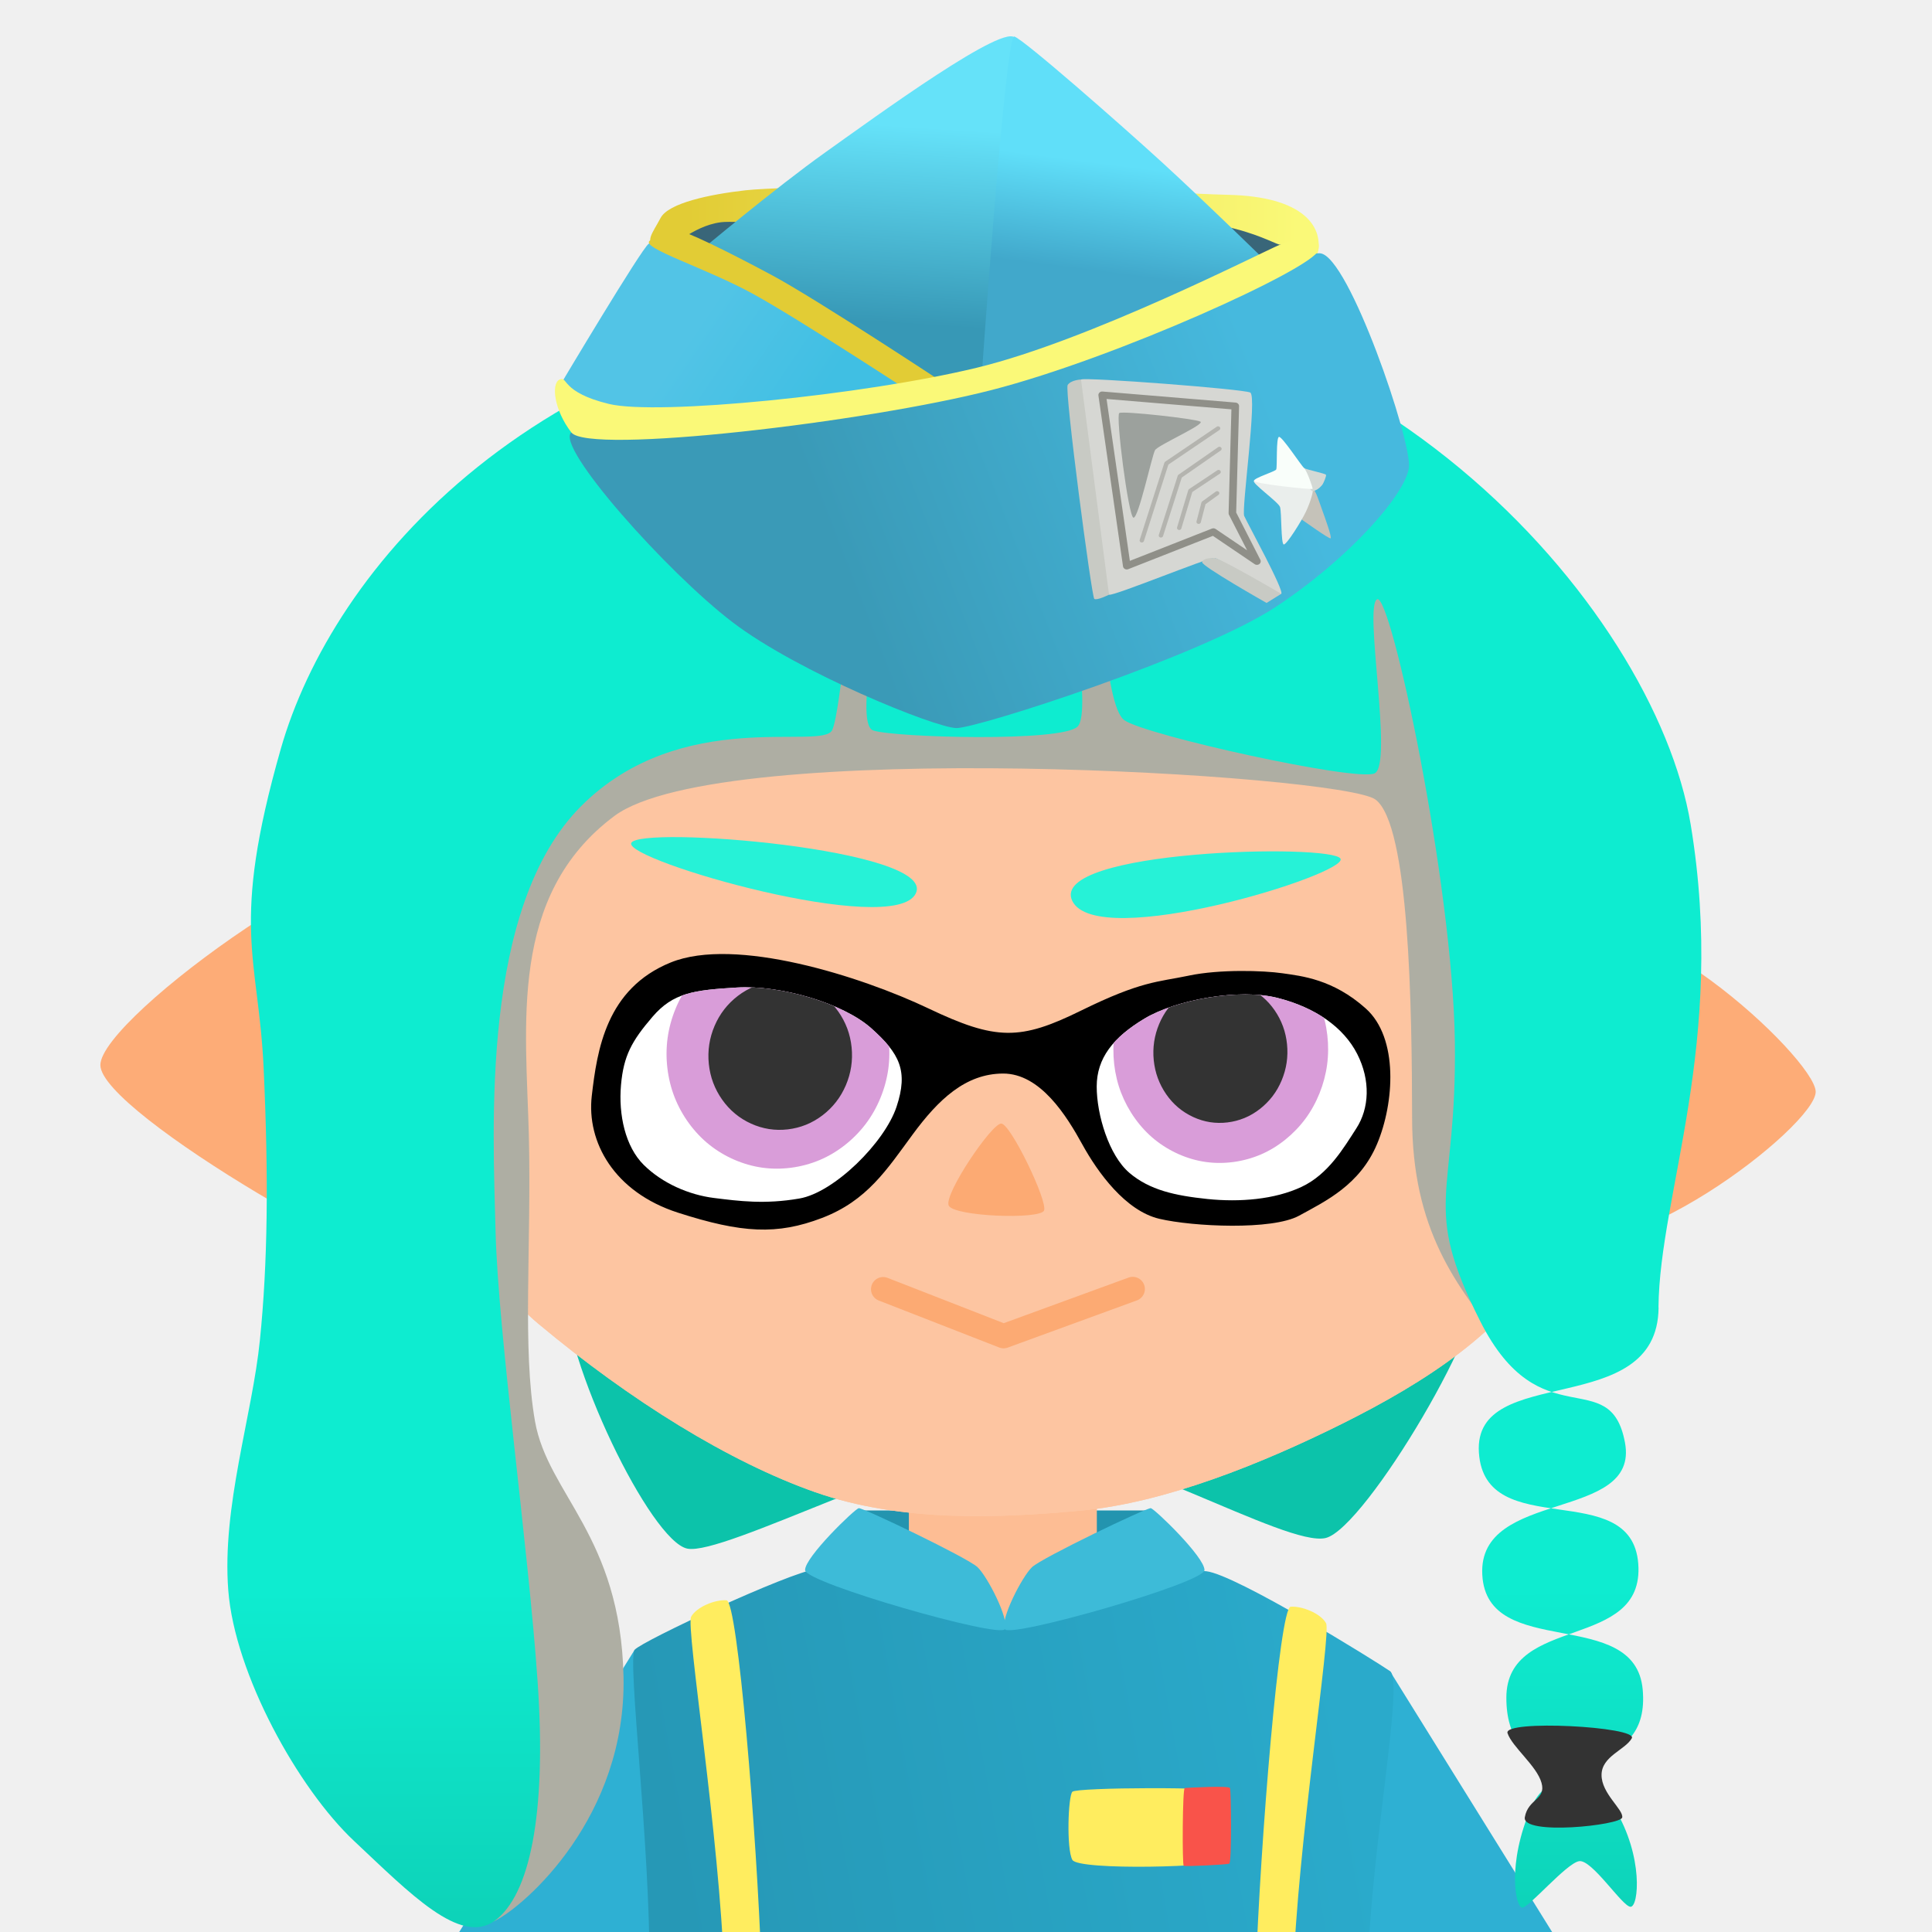
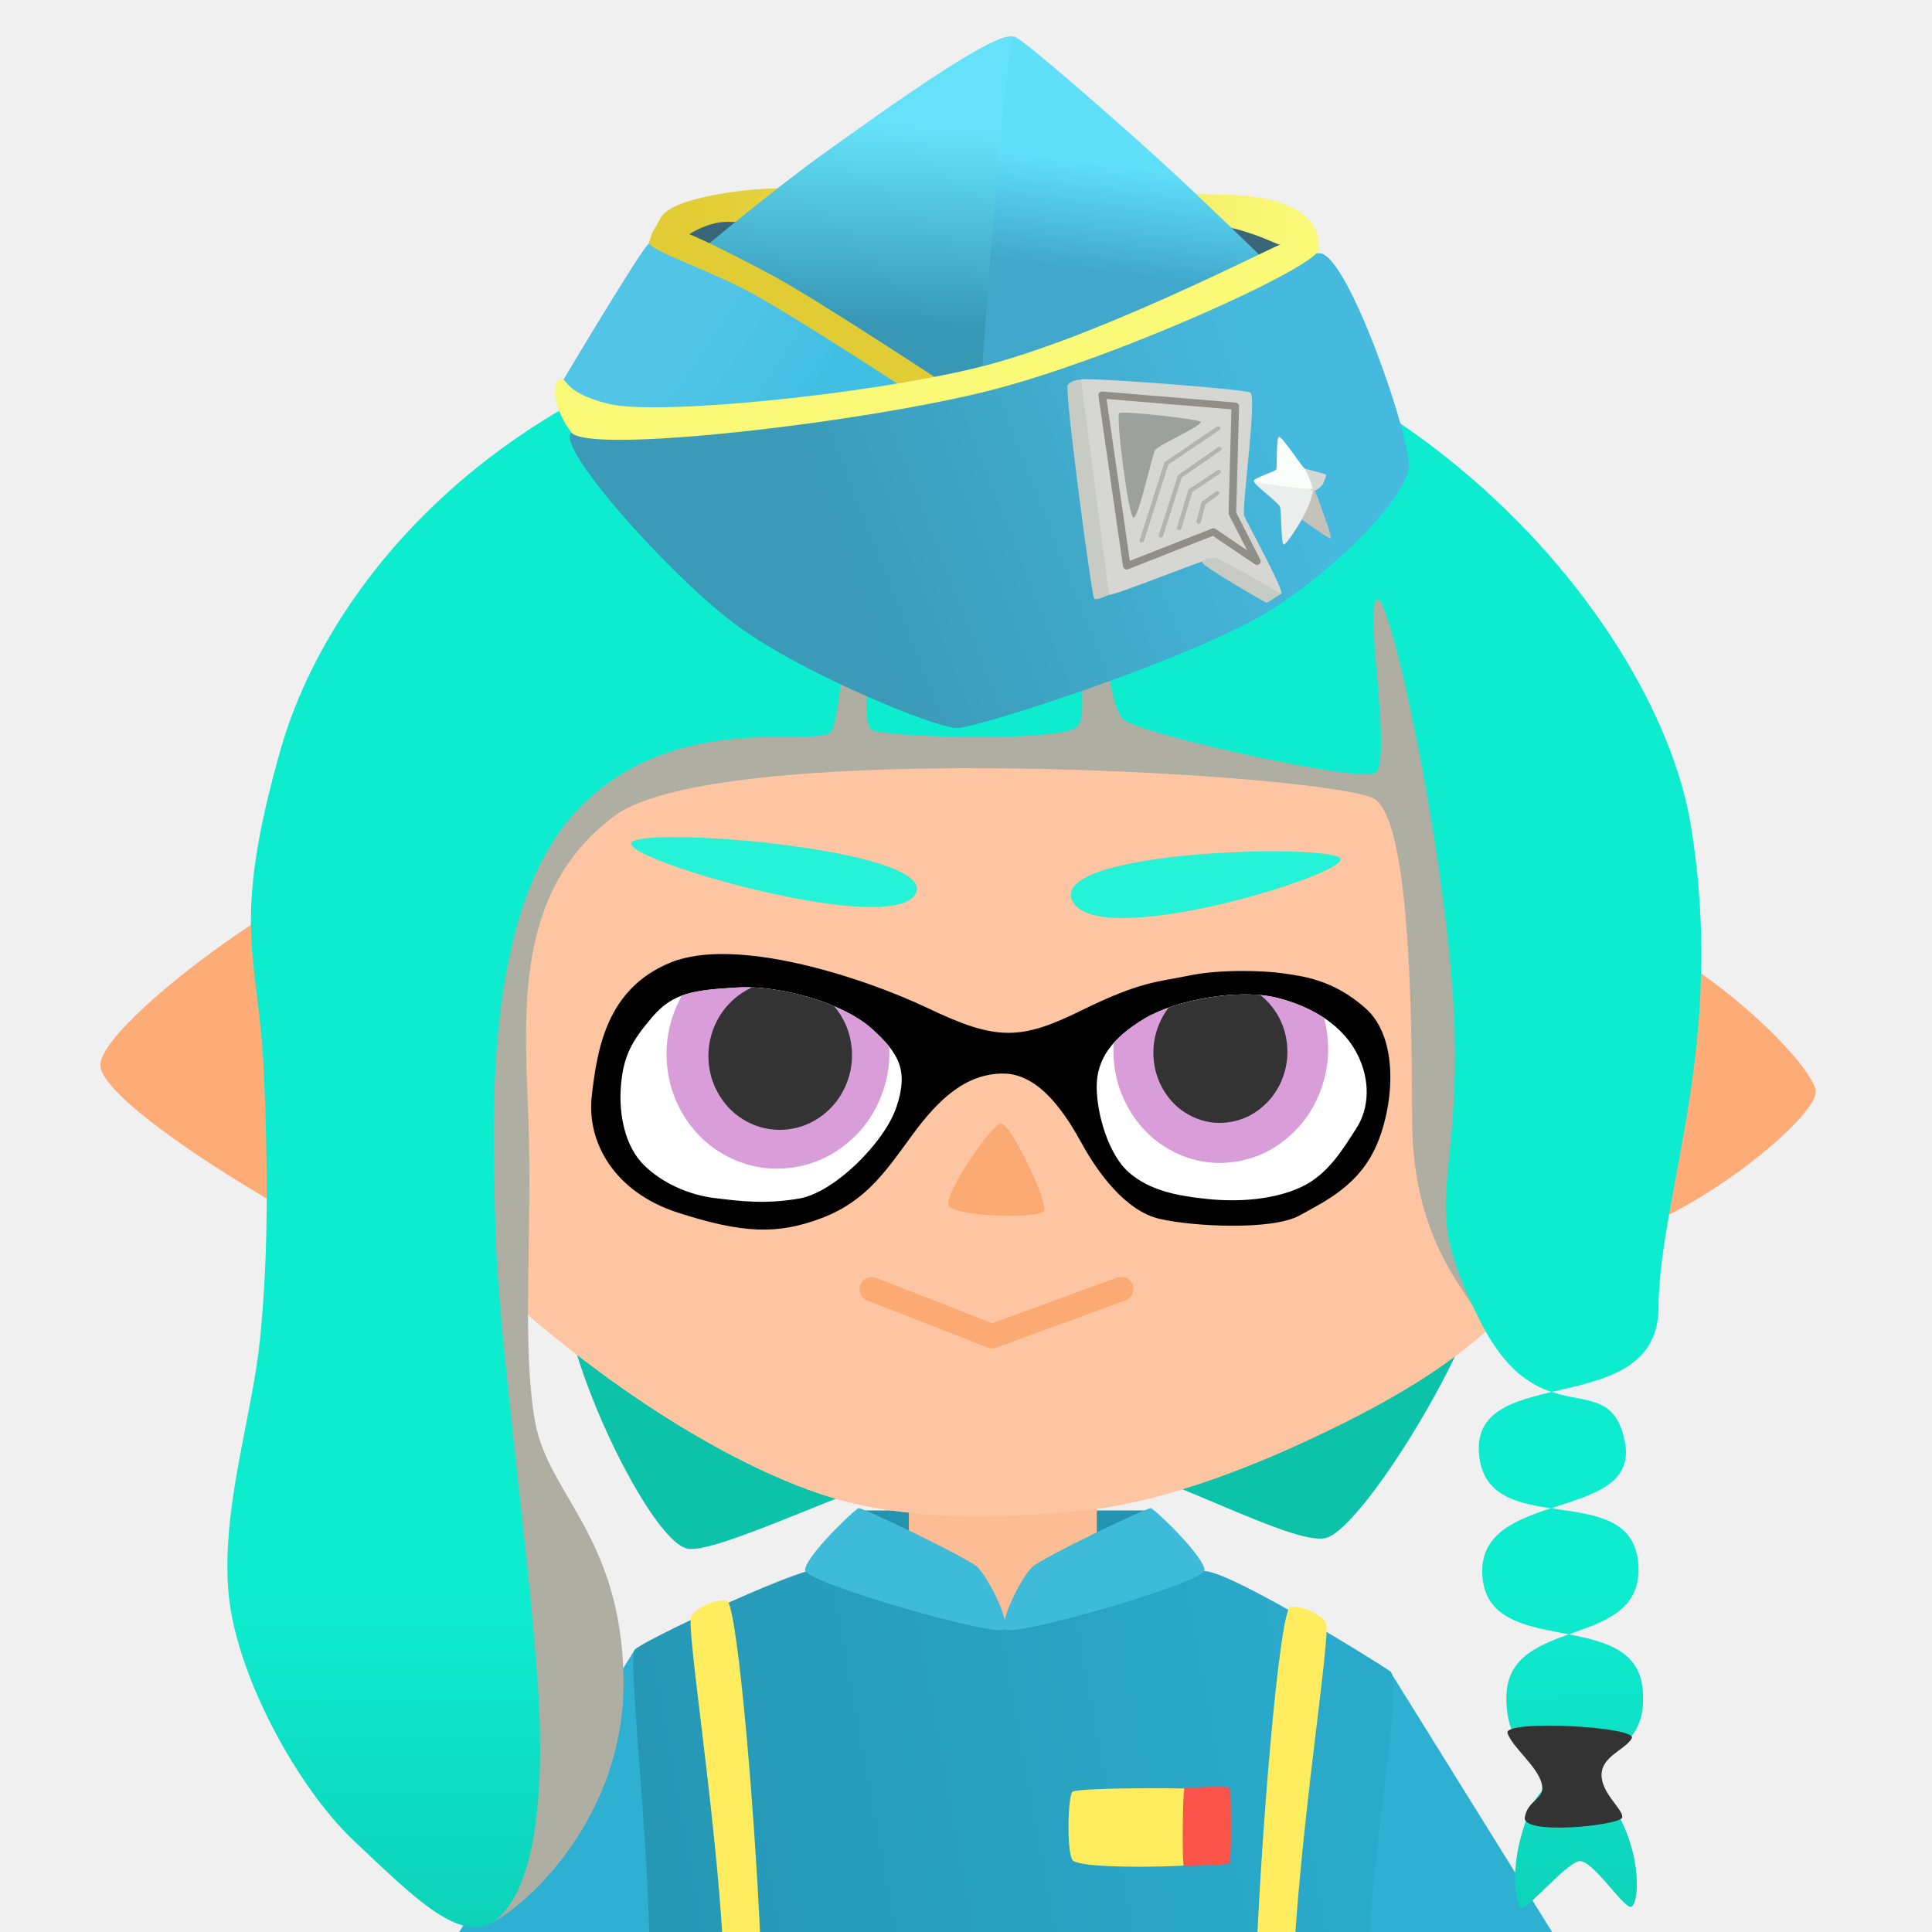
<svg xmlns="http://www.w3.org/2000/svg" xmlns:xlink="http://www.w3.org/1999/xlink" width="256" height="256" viewBox="0 0 67.733 67.733" version="1.1" id="svg1" xml:space="preserve">
  <defs id="defs1">
    <linearGradient id="linearGradient13">
      <stop style="stop-color:#2aaacb;stop-opacity:1;" offset="0" id="stop13" />
      <stop style="stop-color:#2698b6;stop-opacity:1;" offset="1" id="stop14" />
    </linearGradient>
    <linearGradient id="linearGradient23">
      <stop style="stop-color:#e2cc35;stop-opacity:1;" offset="0" id="stop24" />
      <stop style="stop-color:#faf978;stop-opacity:1;" offset="1" id="stop25" />
    </linearGradient>
    <linearGradient id="linearGradient16">
      <stop style="stop-color:#60dff9;stop-opacity:1;" offset="0" id="stop16" />
      <stop style="stop-color:#41a8cb;stop-opacity:1;" offset="1" id="stop17" />
    </linearGradient>
    <linearGradient id="linearGradient10">
      <stop style="stop-color:#65e2f9;stop-opacity:1;" offset="0" id="stop10" />
      <stop style="stop-color:#3798b6;stop-opacity:1;" offset="1" id="stop11" />
    </linearGradient>
    <linearGradient id="linearGradient5">
      <stop style="stop-color:#52c4e6;stop-opacity:1;" offset="0" id="stop5" />
      <stop style="stop-color:#40bfe3;stop-opacity:1;" offset="1" id="stop6" />
    </linearGradient>
    <linearGradient id="linearGradient1">
      <stop style="stop-color:#46b9de;stop-opacity:1;" offset="0" id="stop1" />
      <stop style="stop-color:#3a9ab7;stop-opacity:1;" offset="1" id="stop2" />
    </linearGradient>
    <linearGradient id="linearGradient27">
      <stop style="stop-color:#ebebeb;stop-opacity:1;" offset="0" id="stop27" />
      <stop style="stop-color:#cfcfcf;stop-opacity:1;" offset="1" id="stop28" />
    </linearGradient>
    <clipPath clipPathUnits="userSpaceOnUse" id="clipPath32">
      <path id="path33" style="fill:#1b1b1b;fill-opacity:1;stroke-width:0.459;stroke-linecap:round;stroke-linejoin:round" d="m 36.255,49.895 c 0.194,-0.407 0.832,-0.768 1.618,-0.756 0.786,0.012 1.146,0.248 1.547,0.66 0.401,0.411 1.695,2.068 1.702,2.533 0.007,0.465 -0.233,1.981 -0.772,2.387 -0.539,0.406 -1.654,0.586 -2.241,0.47 -0.587,-0.116 0.249,-2.049 0.228,-2.613 -0.021,-0.564 0.02,-0.854 -0.142,-1.231 -0.161,-0.377 -0.343,-0.371 -0.704,-0.517 -0.36,-0.146 -1.447,0.296 -1.519,0.221 -0.072,-0.075 0.089,-0.746 0.283,-1.153 z" />
    </clipPath>
    <clipPath clipPathUnits="userSpaceOnUse" id="clipPath7">
      <path id="path9" style="fill:url(#linearGradient9);stroke-width:0.794;stroke-linecap:round;stroke-linejoin:round" d="m 42.175,29.426 c 1.133,0.327 3.575,1.927 3.779,2.163 0.205,0.236 1.714,3.62 1.785,4.158 0.071,0.537 -2.772,-0.821 -2.684,0.594 0.088,1.415 0.369,11.534 0.2,12.056 -0.169,0.522 -0.12,0.88 -0.965,0.936 -0.844,0.056 -10.952,-0.179 -11.051,-0.991 -0.099,-0.811 0.404,-11.625 0.296,-11.779 -0.108,-0.155 -2.471,-0.407 -2.674,-0.762 -0.203,-0.355 2.491,-4.467 2.868,-4.83 0.377,-0.363 2.257,-1.25 3.316,-1.418 1.059,-0.168 1.238,0.389 2.152,0.31 0.914,-0.079 1.846,-0.764 2.979,-0.437 z" />
    </clipPath>
    <linearGradient xlink:href="#linearGradient27" id="linearGradient9" gradientUnits="userSpaceOnUse" x1="33.179" y1="39.344" x2="46.193" y2="42.906" />
    <linearGradient xlink:href="#linearGradient7" id="linearGradient8" x1="39.472" y1="39.675" x2="39.546" y2="44.719" gradientUnits="userSpaceOnUse" />
    <linearGradient id="linearGradient7">
      <stop style="stop-color:#0eecd0;stop-opacity:1;" offset="0" id="stop7" />
      <stop style="stop-color:#0dc5ac;stop-opacity:1;" offset="1" id="stop8" />
    </linearGradient>
    <linearGradient xlink:href="#linearGradient1" id="linearGradient2" x1="52.062" y1="10.749" x2="36.533" y2="17.584" gradientUnits="userSpaceOnUse" />
    <linearGradient xlink:href="#linearGradient5" id="linearGradient6" x1="30.635" y1="8.96" x2="35.261" y2="11.492" gradientUnits="userSpaceOnUse" />
    <linearGradient xlink:href="#linearGradient10" id="linearGradient12" x1="38.929" y1="0.463" x2="38.903" y2="8.208" gradientUnits="userSpaceOnUse" />
    <linearGradient xlink:href="#linearGradient16" id="linearGradient17" x1="44.887" y1="1.419" x2="44.582" y2="5.647" gradientUnits="userSpaceOnUse" />
    <linearGradient xlink:href="#linearGradient23" id="linearGradient25" x1="30.082" y1="4.798" x2="52.493" y2="3.629" gradientUnits="userSpaceOnUse" />
    <linearGradient xlink:href="#linearGradient13" id="linearGradient14" x1="53.275" y1="54.614" x2="32.528" y2="58.383" gradientUnits="userSpaceOnUse" />
    <clipPath clipPathUnits="userSpaceOnUse" id="clipPath13">
      <path id="path14" style="display:inline;fill:#ffffff;stroke-width:6.811;stroke-linecap:square;stroke-miterlimit:1.5;paint-order:fill markers stroke" d="m 39.592,41.117 c 0.717,0.608 1.602,0.799 2.737,0.918 1.135,0.118 2.358,0.017 3.297,-0.423 0.939,-0.439 1.473,-1.354 1.926,-2.055 0.453,-0.701 0.503,-1.678 0.029,-2.608 -0.475,-0.93 -1.457,-1.624 -2.79,-1.963 -1.333,-0.339 -3.551,0.058 -4.662,0.722 -1.111,0.664 -1.678,1.395 -1.68,2.382 -0.002,0.987 0.428,2.419 1.145,3.027 z" />
    </clipPath>
    <clipPath clipPathUnits="userSpaceOnUse" id="clipPath15">
      <path id="path15" style="display:inline;fill:#ffffff;stroke-width:6.696;stroke-linecap:square;stroke-miterlimit:1.5;paint-order:fill markers stroke" d="m 22.875,35.648 c -0.726,0.847 -1.014,1.363 -1.104,2.396 -0.09,1.032 0.147,2.154 0.802,2.799 0.655,0.646 1.589,1.048 2.459,1.156 0.87,0.108 1.776,0.23 2.995,0.019 1.219,-0.21 2.988,-1.959 3.406,-3.218 0.418,-1.259 0.107,-1.863 -0.887,-2.75 -0.995,-0.887 -3.2,-1.519 -4.709,-1.429 -1.51,0.091 -2.236,0.18 -2.961,1.027 z" />
    </clipPath>
  </defs>
  <g id="layer1">
    <g id="g6">
      <g id="g9" transform="matrix(2.114942,0,0,2.114942,-48.30962,-7.68085)">
        <path id="rect19720-1" style="display:inline;fill:#0cc3aa;fill-opacity:1;stroke-width:0.157;stroke-linecap:round;stroke-linejoin:round;stroke-miterlimit:1.5;paint-order:fill markers stroke" d="m 33.313,36.636 c -0.025,-0.761 8.93,-0.886 9.07,-0.462 0.14,0.424 -1.049,2.592 -1.437,2.701 -0.388,0.109 -2.17,-0.892 -3.069,-0.828 -0.9,0.065 -2.882,1.217 -3.246,1.159 -0.363,-0.057 -1.294,-1.809 -1.318,-2.571 z" transform="matrix(1.67233,0.05971937,-0.05971937,1.67233,-21.33605,-38.33063)" />
        <rect style="fill:#2394af;fill-opacity:1;stroke-width:0.088;stroke-linecap:round;stroke-linejoin:round;paint-order:fill markers stroke" id="rect39" width="4.828" height="1.331" x="37.089" y="28.67" />
        <rect style="fill:#fdbd94;fill-opacity:1;stroke-width:0.794;stroke-linecap:round;stroke-linejoin:round" id="rect11" width="3.116" height="2.56" x="37.908" y="28.124" />
        <g id="g5">
          <path id="path17" style="display:inline;fill:#2eb0d3;stroke-width:0.088;stroke-linecap:round;stroke-linejoin:round;paint-order:fill markers stroke" d="m 45.883,31.334 -1.551,2.464 0.668,4.968 4.407,-1.763 z" />
          <path id="rect17" style="display:inline;fill:#2eb0d3;stroke-width:0.088;stroke-linecap:round;stroke-linejoin:round;paint-order:fill markers stroke" d="m 33.364,30.977 1.551,2.464 -0.668,4.968 -4.407,-1.763 z" />
          <path id="rect2" style="display:inline;fill:url(#linearGradient14);stroke-width:0.161;stroke-linecap:round;stroke-linejoin:round;paint-order:fill markers stroke" d="m 30.841,48.646 c 0.238,-0.27 4.702,-2.356 5.547,-2.465 0.844,-0.109 3.705,1.555 5.768,1.57 2.064,0.015 5.235,-1.604 6.149,-1.502 0.914,0.102 5.187,2.754 5.616,3.053 0.429,0.299 -0.546,5.208 -0.671,8.872 -0.125,3.664 0.095,13.101 0.095,13.101 L 30.489,70.971 c 0,0 0.767,-8.846 0.8,-12.573 0.033,-3.727 -0.686,-9.483 -0.448,-9.753 z" transform="matrix(0.5424404,0,0,0.5424404,16.63486,4.589939)" />
          <path id="rect3" style="display:inline;fill:#3dbbd8;stroke-width:0.161;stroke-linecap:round;stroke-linejoin:round;paint-order:fill markers stroke" d="m 37.686,44.322 c 0.119,-0.021 3.324,1.514 3.629,1.802 0.305,0.287 0.983,1.609 0.834,1.895 -0.15,0.287 -6.088,-1.411 -6.103,-1.802 -0.015,-0.391 1.521,-1.875 1.641,-1.895 z" transform="matrix(0.5424404,0,0,0.5424404,16.63486,4.589939)" />
          <path id="path4" style="display:inline;fill:#3dbbd8;stroke-width:0.161;stroke-linecap:round;stroke-linejoin:round;paint-order:fill markers stroke" d="m 46.611,44.322 c -0.119,-0.021 -3.324,1.514 -3.629,1.802 -0.305,0.287 -0.983,1.609 -0.834,1.895 0.15,0.287 6.088,-1.411 6.103,-1.802 0.015,-0.391 -1.521,-1.875 -1.641,-1.895 z" transform="matrix(0.5424404,0,0,0.5424404,16.63486,4.589939)" />
          <path id="rect18" style="fill:#ffed5f;stroke-width:0.088;stroke-linecap:round;stroke-linejoin:round;paint-order:fill markers stroke" d="m 34.299,30.431 c 0.092,-0.165 0.404,-0.287 0.587,-0.272 0.183,0.016 0.502,3.861 0.579,6.099 0.077,2.238 -0.188,7.306 -0.188,7.306 h -0.658 c 0,0 0.293,-5.066 0.225,-7.259 -0.067,-2.193 -0.637,-5.709 -0.545,-5.874 z" />
          <path id="path27" style="fill:#ffed5f;stroke-width:0.088;stroke-linecap:round;stroke-linejoin:round;paint-order:fill markers stroke" d="m 44.823,30.538 c -0.092,-0.165 -0.404,-0.287 -0.587,-0.272 -0.183,0.016 -0.502,3.861 -0.579,6.099 -0.077,2.238 0.188,7.306 0.188,7.306 h 0.658 c 0,0 -0.293,-5.066 -0.225,-7.259 0.067,-2.193 0.637,-5.709 0.545,-5.874 z" />
        </g>
        <path id="rect37" style="fill:#ffed5f;stroke-width:0.088;stroke-linecap:round;stroke-linejoin:round;paint-order:fill markers stroke" d="m 40.618,33.333 c 0.07,-0.074 2.489,-0.084 2.549,0 0.06,0.084 0.09,1.009 0,1.129 -0.09,0.12 -2.449,0.181 -2.549,0 -0.1,-0.181 -0.07,-1.055 0,-1.129 z" />
        <path id="rect38" style="fill:#f9534a;stroke-width:0.088;stroke-linecap:round;stroke-linejoin:round;paint-order:fill markers stroke" d="m 42.481,33.271 c 0.038,-0.004 0.731,-0.043 0.75,0 0.019,0.043 0.031,1.238 -0.012,1.254 -0.043,0.016 -0.729,0.051 -0.755,0.035 -0.026,-0.016 -0.021,-1.285 0.017,-1.289 z" />
      </g>
      <g id="g7">
        <path id="path12" style="display:inline;fill:#fdc8a5;fill-opacity:1;stroke-width:3.712;stroke-linecap:square;stroke-linejoin:round;stroke-miterlimit:1.5;paint-order:stroke fill markers" d="m 53.004,20.436 c 1.297,1.175 2.746,6.064 2.616,9.318 -0.13,3.254 1.449,7.116 1.127,9.619 -0.322,2.502 -1.344,2.332 -2.648,4.803 -1.304,2.471 -4.17,4.303 -7.008,5.719 -2.838,1.417 -6.248,2.788 -9.181,3.063 -2.933,0.275 -6.326,0.409 -9.328,-0.644 -3.001,-1.054 -6.471,-3.198 -9.717,-5.913 -3.246,-2.715 -4.921,-8.975 -3.918,-13.203 1.003,-4.227 2.413,-6.859 2.218,-10.116 -0.195,-3.257 1.264,-5.286 5.381,-5.653 4.117,-0.367 11.196,0.93 16.022,0.731 4.826,-0.199 10.553,0.126 12.855,1.172 2.302,1.045 1.119,0.654 1.582,1.105 0,0 -1.297,-1.175 -1e-6,7e-6 z" />
        <path id="path12850-2-2" style="fill:#fdc5a1;fill-opacity:1;stroke-width:3.712;stroke-linecap:square;stroke-linejoin:round;stroke-miterlimit:1.5;paint-order:stroke fill markers" d="m 53.004,20.436 c 1.297,1.175 2.746,6.064 2.616,9.318 -0.13,3.254 1.449,7.116 1.127,9.619 -0.322,2.502 -1.344,2.332 -2.648,4.803 -1.304,2.471 -4.17,4.303 -7.008,5.719 -2.838,1.417 -6.248,2.788 -9.181,3.063 -2.933,0.275 -6.326,0.409 -9.328,-0.644 -3.001,-1.054 -6.471,-3.198 -9.717,-5.913 -3.246,-2.715 -4.921,-8.975 -3.918,-13.203 1.003,-4.227 2.413,-6.859 2.218,-10.116 -0.195,-3.257 1.264,-5.286 5.381,-5.653 4.117,-0.367 11.196,0.93 16.022,0.731 4.826,-0.199 10.553,0.126 12.855,1.172 2.302,1.045 1.119,0.654 1.582,1.105 0,0 -1.297,-1.175 -1e-6,7e-6 z" />
        <path id="path12852-8-7" style="display:inline;fill:#fdac77;fill-opacity:1;stroke-width:4.672;stroke-linecap:square;stroke-linejoin:round;stroke-miterlimit:1.5;paint-order:stroke fill markers" d="M 3.519,37.339 C 3.522,35.657 13.286,28.646 15.197,29.988 17.108,31.33 16.32,44.151 15.298,44.665 14.277,45.178 3.516,39.022 3.519,37.339 Z" />
        <path id="path12854-9-0" style="display:inline;fill:#fdac77;fill-opacity:1;stroke-width:4.672;stroke-linecap:square;stroke-linejoin:round;stroke-miterlimit:1.5;paint-order:stroke fill markers" d="m 54.333,32.709 c -2.675,1.789 -2.753,8.892 -0.213,10.54 2.54,1.648 9.579,-3.802 9.535,-4.983 -0.044,-1.181 -6.647,-7.346 -9.322,-5.557 z" />
        <g id="g8">
          <path id="path12860-1-3" style="display:inline;fill:#fcaa73;stroke-width:5.941;stroke-linecap:square;stroke-linejoin:round;stroke-miterlimit:1.5;paint-order:stroke fill markers" d="m 36.604,42.438 c -0.135,0.325 -3.165,0.213 -3.344,-0.174 -0.178,-0.387 1.514,-2.894 1.845,-2.874 0.331,0.019 1.633,2.723 1.498,3.048 z" />
          <g id="g10">
            <path id="rect29546" style="display:inline;fill:#000000;fill-opacity:1;stroke-width:8.961;stroke-linecap:square;stroke-miterlimit:1.5;paint-order:fill markers stroke" d="m 41.675,34.205 c -1.091,0.228 -1.654,0.181 -3.779,1.227 -2.125,1.046 -2.973,1.052 -5.342,-0.076 -2.369,-1.128 -6.781,-2.53 -9.04,-1.613 -2.259,0.917 -2.58,3.061 -2.767,4.676 -0.187,1.615 0.781,3.374 3.021,4.095 2.24,0.721 3.475,0.788 5.052,0.185 1.577,-0.603 2.271,-1.695 3.175,-2.924 0.904,-1.229 1.854,-2.132 3.167,-2.138 1.313,-0.006 2.237,1.493 2.781,2.482 0.544,0.989 1.518,2.332 2.701,2.61 1.183,0.278 3.957,0.406 4.898,-0.108 0.941,-0.515 2.132,-1.08 2.736,-2.515 0.605,-1.435 0.759,-3.715 -0.394,-4.748 -1.154,-1.033 -2.255,-1.14 -2.925,-1.237 -0.67,-0.096 -2.193,-0.145 -3.284,0.083 z" />
            <g id="eye-open">
              <path id="path35304" style="display:inline;fill:#ffffff;stroke-width:6.696;stroke-linecap:square;stroke-miterlimit:1.5;paint-order:fill markers stroke" d="m 22.875,35.648 c -0.726,0.847 -1.014,1.363 -1.104,2.396 -0.09,1.032 0.147,2.154 0.801,2.799 0.655,0.646 1.589,1.048 2.459,1.156 0.87,0.108 1.776,0.23 2.995,0.019 1.219,-0.21 2.988,-1.959 3.406,-3.218 0.418,-1.259 0.107,-1.863 -0.887,-2.75 -0.995,-0.887 -3.2,-1.519 -4.709,-1.429 -1.51,0.091 -2.236,0.18 -2.961,1.027 z" />
              <path id="path35306" style="display:inline;fill:#ffffff;stroke-width:6.811;stroke-linecap:square;stroke-miterlimit:1.5;paint-order:fill markers stroke" d="m 39.592,41.117 c 0.717,0.608 1.602,0.799 2.737,0.918 1.135,0.118 2.358,0.017 3.297,-0.423 0.939,-0.439 1.473,-1.354 1.926,-2.055 0.453,-0.701 0.503,-1.678 0.029,-2.608 -0.475,-0.93 -1.457,-1.624 -2.79,-1.963 -1.333,-0.339 -3.551,0.058 -4.662,0.722 -1.111,0.664 -1.678,1.395 -1.68,2.382 -0.002,0.987 0.428,2.419 1.145,3.027 z" />
              <g id="g14" clip-path="url(#clipPath15)">
                <g id="eye-right" class="eye-normal" style="display:inline">
                  <path id="path35360" style="fill:#d99dd9;fill-opacity:1;stroke-width:6.522;stroke-linecap:square;stroke-linejoin:round;stroke-miterlimit:1.5;paint-order:stroke fill markers" d="m 30.351,39.402 c -0.416,0.551 -0.99,1.004 -1.616,1.268 -0.627,0.264 -1.339,0.36 -2.008,0.267 -0.669,-0.093 -1.329,-0.381 -1.861,-0.806 -0.532,-0.425 -0.963,-1.02 -1.216,-1.664 -0.253,-0.644 -0.339,-1.385 -0.245,-2.075 0.094,-0.69 0.375,-1.38 0.792,-1.93 0.416,-0.551 0.99,-1.004 1.616,-1.268 0.627,-0.264 1.339,-0.36 2.008,-0.267 0.669,0.093 1.329,0.381 1.861,0.806 0.532,0.425 0.963,1.02 1.216,1.664 0.253,0.644 0.339,1.385 0.245,2.075 -0.094,0.69 -0.375,1.38 -0.792,1.93 z" mask="none" />
                  <path id="path35466" style="fill:#333333;fill-opacity:1;stroke-width:5.606;stroke-linecap:square;stroke-linejoin:round;stroke-miterlimit:1.5;paint-order:stroke fill markers" d="m 29.312,38.631 c -0.273,0.351 -0.647,0.637 -1.054,0.801 -0.406,0.164 -0.866,0.218 -1.296,0.151 -0.43,-0.067 -0.853,-0.259 -1.191,-0.539 -0.339,-0.28 -0.611,-0.667 -0.768,-1.085 -0.157,-0.417 -0.205,-0.896 -0.138,-1.34 0.067,-0.443 0.255,-0.885 0.529,-1.236 0.273,-0.351 0.647,-0.637 1.054,-0.801 0.406,-0.164 0.866,-0.218 1.296,-0.151 0.43,0.067 0.853,0.259 1.191,0.539 0.339,0.28 0.611,0.667 0.768,1.085 0.157,0.417 0.205,0.896 0.138,1.34 -0.067,0.443 -0.255,0.885 -0.529,1.236 z" mask="none" />
                </g>
                <circle style="display:none;fill:#ffffff;fill-opacity:1;stroke-width:0.383" id="path3" cx="28.427" cy="37.869" r="1.214" />
              </g>
              <g id="g11" clip-path="url(#clipPath13)">
                <g id="eye-left" class="eye-normal" style="display:inline">
                  <path id="path35475" style="fill:#d99dd9;fill-opacity:1;stroke-width:6.345;stroke-linecap:square;stroke-linejoin:round;stroke-miterlimit:1.5;paint-order:stroke fill markers" d="m 45.762,39.227 c -0.402,0.54 -0.953,0.988 -1.558,1.247 -0.605,0.259 -1.289,0.354 -1.935,0.263 -0.646,-0.091 -1.279,-0.374 -1.793,-0.791 -0.513,-0.417 -0.927,-1.002 -1.171,-1.633 -0.244,-0.631 -0.326,-1.361 -0.235,-2.038 0.091,-0.677 0.362,-1.356 0.764,-1.897 0.402,-0.54 0.953,-0.988 1.558,-1.247 0.605,-0.259 1.289,-0.354 1.935,-0.263 0.646,0.091 1.279,0.374 1.793,0.791 0.513,0.417 0.927,1.002 1.171,1.633 0.244,0.631 0.326,1.361 0.235,2.038 -0.091,0.677 -0.362,1.356 -0.764,1.897 z" mask="none" />
                  <path id="path35477" style="fill:#333333;fill-opacity:1;stroke-width:5.284;stroke-linecap:square;stroke-linejoin:round;stroke-miterlimit:1.5;paint-order:stroke fill markers" d="m 44.613,38.433 c -0.256,0.333 -0.604,0.607 -0.984,0.763 -0.38,0.156 -0.808,0.208 -1.21,0.145 -0.402,-0.063 -0.795,-0.247 -1.112,-0.512 -0.317,-0.266 -0.57,-0.635 -0.716,-1.032 -0.146,-0.397 -0.191,-0.853 -0.128,-1.275 0.063,-0.421 0.238,-0.843 0.494,-1.176 0.256,-0.333 0.604,-0.607 0.984,-0.763 0.38,-0.156 0.808,-0.208 1.21,-0.145 0.402,0.063 0.795,0.247 1.112,0.512 0.317,0.266 0.57,0.635 0.716,1.032 0.146,0.397 0.191,0.853 0.128,1.275 -0.063,0.421 -0.238,0.843 -0.494,1.176 z" mask="none" />
                </g>
                <circle style="display:none;fill:#ffffff;fill-opacity:1;stroke-width:0.383" id="ellipse6" cx="43.568" cy="38.026" r="1.214" />
              </g>
            </g>
            <g id="eye-close" style="display:none;stroke-width:1.04" transform="matrix(-16.17382,-1.293892,-1.170174,18.99955,648.3814,-490.9703)">
              <path id="rect7" style="display:inline;fill:none;stroke:#ffffff;stroke-width:0.057;stroke-linecap:round;stroke-linejoin:round;stroke-dasharray:none" d="m 36.516,30.312 c 0,0 -0.146,-0.054 -0.272,-0.056 -0.127,-0.002 -0.236,0.051 -0.236,0.051 0,0 0.109,-0.048 0.236,-0.051 0.128,-0.002 0.272,0.056 0.272,0.056 z" />
              <path id="path8" style="display:inline;fill:none;stroke:#ffffff;stroke-width:0.057;stroke-linecap:round;stroke-linejoin:round;stroke-dasharray:none" d="m 34.978,30.209 c 0,0 0.124,-0.047 0.284,-0.012 0.16,0.035 0.206,0.081 0.206,0.081 0,0 -0.044,-0.045 -0.206,-0.081 -0.162,-0.037 -0.284,0.012 -0.284,0.012 z" />
            </g>
          </g>
          <g id="g12886-0-0" transform="matrix(-16.20305,-1.855583,-1.858675,16.59383,676.1819,-398.3777)" style="display:inline;stroke-width:1.04">
            <path id="path12882-3-2" style="display:inline;fill:#26f2d7;fill-opacity:1;stroke-width:0.542;stroke-linecap:square;stroke-miterlimit:1.5;paint-order:fill markers stroke" d="m 35.978,29.934 c -0.065,0.101 -0.584,-0.122 -0.563,-0.152 0.021,-0.03 0.627,0.051 0.563,0.152 z" />
            <path id="path12884-6-3" style="display:inline;fill:#26f2d7;fill-opacity:1;stroke-width:0.55;stroke-linecap:square;stroke-miterlimit:1.5;paint-order:fill markers stroke" d="m 36.314,29.956 c 0.036,0.098 0.628,0.001 0.62,-0.037 -0.009,-0.039 -0.656,-0.061 -0.62,0.037 z" />
          </g>
-           <path id="mouth-close" style="display:inline;fill:#fcaa73;stroke:#fcaa73;stroke-width:0.852;stroke-linecap:round;stroke-linejoin:round;stroke-miterlimit:1.5;stroke-dasharray:none;stroke-opacity:1;paint-order:fill markers stroke" d="m 39.712,45.19 -4.528,1.654 -4.222,-1.647 4.222,1.647 z" />
+           <path id="mouth-close" style="display:inline;fill:#fcaa73;stroke:#fcaa73;stroke-width:0.852;stroke-linecap:round;stroke-linejoin:round;stroke-miterlimit:1.5;stroke-dasharray:none;stroke-opacity:1;paint-order:fill markers stroke" d="m 39.311,45.19 -4.528,1.654 -4.222,-1.647 4.222,1.647 z" />
          <ellipse style="display:none;fill:#2d1f15;fill-opacity:1;stroke-width:0.377" id="path2" cx="35.123" cy="46.139" rx="1.026" ry="1.611" />
          <g id="g40" style="display:none;stroke-width:1.04" transform="matrix(3.970106,0.3439928,-0.3487468,4.162954,-106.5782,-119.7336)">
            <path id="path40" style="display:inline;fill:none;stroke:#fcaa73;stroke-width:0.233;stroke-linecap:round;stroke-linejoin:round;stroke-miterlimit:1.5;stroke-dasharray:none;stroke-opacity:1;paint-order:fill markers stroke" d="m 40.018,36.502 c 0,0 -0.402,0.295 -0.715,0.313 -0.313,0.018 -0.477,-0.247 -0.793,-0.258 -0.316,-0.011 -0.452,0.167 -0.452,0.167" />
            <path id="path41" style="display:inline;fill:none;stroke:#fcaa73;stroke-width:0.233;stroke-linecap:round;stroke-linejoin:round;stroke-miterlimit:1.5;stroke-dasharray:none;stroke-opacity:1;paint-order:fill markers stroke" d="m 37.807,37.368 c 0,0 0.31,-0.271 0.258,-0.593 -0.052,-0.322 -0.352,-0.537 -0.352,-0.537" />
          </g>
          <g id="mouth-open" transform="matrix(-8.822971,-0.9091119,-1.167329,8.929443,388.8737,-197.7099)" style="display:none;stroke-width:1.04">
            <path id="path18-5" style="fill:#000000;fill-opacity:1;stroke-width:0.529;stroke-linecap:square;stroke-miterlimit:1.5;paint-order:fill markers stroke" d="m 35.494,30.708 c 0.021,-0.01 0.261,0.016 0.578,0.044 0.318,0.028 0.48,0.037 0.501,0.055 0.021,0.018 -0.064,0.168 -0.084,0.215 -0.02,0.046 -0.096,0.139 -0.121,0.145 -0.025,0.006 -0.242,0.034 -0.368,0.023 -0.127,-0.012 -0.378,-0.075 -0.399,-0.095 -0.021,-0.019 -0.067,-0.113 -0.082,-0.164 -0.015,-0.052 -0.046,-0.213 -0.025,-0.223 z" />
            <path id="path19-6" style="fill:#ffffff;fill-opacity:1;stroke-width:0.529;stroke-linecap:square;stroke-miterlimit:1.5;paint-order:fill markers stroke" d="m 36.073,30.75 c 0.311,0.029 0.498,0.04 0.512,0.062 0.014,0.022 -0.206,0.022 -0.23,0.031 -0.024,0.009 -0.028,0.092 -0.052,0.093 -0.024,4.31e-4 -0.08,-0.07 -0.103,-0.083 -0.022,-0.013 -0.296,-0.04 -0.32,-0.032 -0.025,0.008 -0.068,0.074 -0.09,0.071 -0.023,-0.003 -0.021,-0.085 -0.036,-0.101 -0.016,-0.016 -0.283,-0.049 -0.26,-0.081 0.023,-0.033 0.268,0.012 0.58,0.041 z" />
            <path id="path20-2" style="fill:#ffffff;fill-opacity:1;stroke-width:0.529;stroke-linecap:square;stroke-miterlimit:1.5;paint-order:fill markers stroke" d="m 35.928,31.108 c 0.015,-0.005 0.075,-0.07 0.09,-0.068 0.015,0.002 0.071,0.078 0.086,0.089 0.015,0.011 0.262,-0.002 0.265,0.038 0.003,0.04 -0.211,0.037 -0.366,0.024 -0.155,-0.013 -0.411,-0.068 -0.393,-0.102 0.018,-0.033 0.302,0.024 0.317,0.019 z" />
          </g>
        </g>
        <g id="g12896-1-7-1" transform="matrix(3.537759,0.04508478,-0.04508478,3.537759,-98.18567,-86.41234)" style="display:inline">
          <path id="path12890-0-3-8" style="fill:#aeaea3;stroke-width:1.058;stroke-linecap:square;stroke-linejoin:round;stroke-miterlimit:1.5;paint-order:stroke fill markers" d="m 41.561,29.633 c 1.481,0.454 0.496,0.168 1.206,1.157 0.71,0.988 1.917,3.622 1.686,4.881 -0.231,1.259 -0.842,2.113 -1.325,1.532 -0.482,-0.58 -0.919,-1.131 -0.935,-2.233 -0.016,-1.103 -0.064,-2.911 -0.404,-3.154 -0.34,-0.243 -6.494,-0.541 -7.539,0.26 -1.045,0.802 -0.846,2.094 -0.806,3.184 0.04,1.091 -0.04,2.102 0.097,2.824 0.137,0.722 0.861,1.123 0.909,2.516 0.048,1.393 -0.947,2.284 -1.242,2.437 -0.296,0.153 -1.886,-1.356 -1.756,-4.73 0.13,-3.374 -0.014,-6.869 2.32,-8.666 2.334,-1.797 6.308,-0.463 7.789,-0.009 z" />
          <path id="path12892-6-6-7" style="fill:url(#linearGradient8);fill-opacity:1;stroke-width:1.058;stroke-linecap:square;stroke-linejoin:round;stroke-miterlimit:1.5;paint-order:stroke fill markers" d="m 44.659,36.814 c 0.005,1.125 -1.833,0.561 -1.762,1.46 0.071,0.899 1.516,0.214 1.593,1.081 0.077,0.867 -1.299,0.515 -1.29,1.343 0.009,0.829 0.801,0.621 1.09,1.09 0.29,0.469 0.248,0.966 0.167,0.967 -0.081,0.001 -0.392,-0.473 -0.518,-0.445 -0.126,0.027 -0.486,0.462 -0.554,0.467 -0.068,0.004 -0.161,-0.434 0.076,-0.996 0.237,-0.561 1.174,-0.343 1.089,-1.179 -0.085,-0.836 -1.548,-0.263 -1.604,-1.118 -0.057,-0.855 1.555,-0.541 1.397,-1.328 -0.157,-0.787 -0.841,-0.014 -1.449,-1.183 -0.608,-1.169 -0.247,-1.196 -0.287,-2.766 -0.041,-1.57 -0.691,-4.442 -0.826,-4.375 -0.135,0.068 0.185,1.643 -0.005,1.726 -0.19,0.083 -2.266,-0.348 -2.483,-0.495 -0.217,-0.147 -0.225,-1.532 -0.43,-1.499 -0.205,0.033 0.122,1.412 -0.035,1.568 -0.157,0.156 -1.802,0.131 -2.022,0.064 -0.221,-0.066 0.157,-1.553 -0.059,-1.51 -0.216,0.042 -0.258,1.295 -0.348,1.509 -0.09,0.214 -1.496,-0.223 -2.48,0.788 -0.984,1.011 -0.831,3.204 -0.793,4.224 0.039,1.02 0.364,3.116 0.473,4.449 0.11,1.334 -0.055,2.125 -0.393,2.38 -0.338,0.255 -0.844,-0.259 -1.404,-0.771 -0.56,-0.512 -1.204,-1.638 -1.279,-2.468 -0.075,-0.831 0.215,-1.728 0.282,-2.486 0.067,-0.758 0.067,-1.599 0.002,-2.699 -0.065,-1.1 -0.353,-1.381 0.13,-3.159 0.483,-1.779 2.442,-4.218 6.539,-4.554 4.096,-0.336 7.054,2.968 7.44,5.125 0.386,2.157 -0.263,3.664 -0.258,4.789 z" />
          <path id="path12894-3-1-9" style="fill:#333333;stroke-width:1.058;stroke-linecap:square;stroke-linejoin:round;stroke-miterlimit:1.5;paint-order:stroke fill markers" d="m 44.448,41.085 c -0.062,0.116 -0.297,0.181 -0.295,0.367 10e-4,0.185 0.223,0.341 0.21,0.419 -0.013,0.078 -0.995,0.195 -0.965,0.01 0.03,-0.185 0.211,-0.175 0.161,-0.343 -0.049,-0.168 -0.296,-0.352 -0.343,-0.488 -0.047,-0.136 1.294,-0.081 1.232,0.035 z" />
        </g>
      </g>
      <g id="g4" style="display:inline" transform="matrix(0.9554449,0.05757179,-0.06150412,0.8943575,-4.411634,1.821756)">
        <path id="rect5" style="fill:url(#linearGradient6);stroke-width:1.803;paint-order:fill markers stroke" d="m 28.787,5.663 c 0.253,-0.204 4.489,1.852 6.25,2.76 1.761,0.907 4.325,2.67 4.325,2.67 l -4.613,4.455 -8.822,-4.202 c 0,0 2.608,-5.479 2.86,-5.683 z" />
        <path id="rect30" style="fill:#396679;stroke-width:1.803;paint-order:fill markers stroke" d="M 30.962,4.244 51.276,3.453 52.694,4.496 33.642,6.883 29.642,5.333 Z" />
        <path id="path23" style="fill:url(#linearGradient25);stroke-width:1.803;paint-order:fill markers stroke" d="m 32.186,3.351 c -1.284,0.24 -2.783,0.675 -3.033,1.282 -0.25,0.607 -0.575,1.026 -0.012,1.125 0.563,0.099 1.128,-0.872 2.226,-1.102 1.098,-0.231 11.01,0.312 14.561,-0.737 3.551,-1.049 5.835,0.382 5.936,0.292 0.102,-0.089 1.326,1.077 1.403,0.139 0.077,-0.939 -0.665,-2.063 -3.41,-1.959 -2.745,0.104 -5.492,-0.08 -7.615,0.06 -2.123,0.14 -8.772,0.66 -10.056,0.9 z" />
        <path id="rect8" style="fill:url(#linearGradient12);stroke-width:1.803;paint-order:fill markers stroke" d="M 41.671,-3.198 C 41.975,-2.468 41.366,12.152 41.366,12.152 L 30.61,5.9 c 0,0 2.646,-2.699 4.407,-4.225 1.761,-1.526 6.35,-5.604 6.654,-4.874 z" />
        <path id="rect6" style="fill:#e2cc35;stroke-width:1.803;paint-order:fill markers stroke" d="m 33.342,6.589 c 1.737,0.851 6.676,3.882 6.676,3.882 l -0.71,0.724 c 0,0 -4.815,-2.935 -6.607,-3.83 -1.793,-0.895 -4.177,-1.512 -3.892,-1.815 0.284,-0.303 0.742,-0.467 1.006,-0.473 0.264,-0.007 1.792,0.662 3.528,1.513 z" />
        <path id="rect16" style="fill:url(#linearGradient17);stroke-width:1.803;paint-order:fill markers stroke" d="m 41.624,-3.285 c 0.339,0.08 4.079,3.161 5.714,4.563 1.635,1.402 4.269,3.823 4.269,3.823 L 41.285,10.558 c 0,0 -3.7e-4,-13.923 0.339,-13.842 z" />
        <path id="rect1" style="display:inline;fill:url(#linearGradient2);stroke-width:1.803;paint-order:fill markers stroke" d="m 26.432,13.214 c 0.567,-0.575 11.116,-1.437 15.503,-2.863 4.387,-1.426 10.366,-5.959 11.42,-5.892 1.054,0.067 3.807,7.101 3.772,8.138 -0.035,1.037 -1.932,3.69 -4.522,5.775 -2.59,2.085 -10.595,5.439 -11.362,5.476 -0.767,0.037 -5.904,-1.797 -8.438,-3.602 -2.534,-1.805 -6.94,-6.456 -6.373,-7.031 z" />
        <path id="rect4" style="fill:#faf978;stroke-width:1.803;paint-order:fill markers stroke" d="m 25.868,11.177 c 0.304,-0.176 0.064,0.491 1.868,0.835 1.804,0.344 9.29,-0.944 13.354,-2.28 4.064,-1.336 10.063,-5.146 10.774,-5.521 0.711,-0.375 1.526,-0.561 1.403,0.139 -0.123,0.7 -7.085,4.668 -11.595,6.223 -4.51,1.555 -14.552,3.471 -15.239,2.641 -0.687,-0.83 -0.869,-1.861 -0.565,-2.037 z" />
        <path id="rect31" style="display:inline;fill:#d6d7d3;stroke-width:1.803;paint-order:fill markers stroke" d="m 44.924,9.948 c 0.167,-0.108 5.944,-0.011 6.216,0.11 0.272,0.121 -0.031,4.579 0.09,4.833 0.122,0.254 1.666,2.832 1.549,2.952 -0.117,0.121 -2.314,-1.24 -2.539,-1.243 -0.225,-0.003 -3.589,1.741 -3.752,1.683 -0.163,-0.058 -1.732,-8.227 -1.564,-8.335 z" />
        <path id="rect35" style="fill:none;stroke:#8f8f88;stroke-width:0.277;stroke-linejoin:round;stroke-dasharray:none;paint-order:fill markers stroke" d="m 45.736,10.505 4.892,0.118 0.163,4.19 1.018,1.818 -1.665,-1.048 -3.08,1.534 z" />
        <path id="rect36" style="fill:none;stroke:#b4b4af;stroke-width:0.161;stroke-linecap:round;stroke-linejoin:round;stroke-dasharray:none;stroke-opacity:1;paint-order:fill markers stroke" d="m 47.55,16.087 0.708,-3.068 1.797,-1.486" />
        <path id="path38" style="fill:none;stroke:#b4b4af;stroke-width:0.161;stroke-linecap:round;stroke-linejoin:round;stroke-dasharray:none;stroke-opacity:1;paint-order:fill markers stroke" d="m 48.236,15.849 0.543,-2.355 1.377,-1.166" />
        <path id="path39" style="fill:none;stroke:#b4b4af;stroke-width:0.161;stroke-linecap:round;stroke-linejoin:round;stroke-dasharray:none;stroke-opacity:1;paint-order:fill markers stroke" d="m 48.885,15.511 0.315,-1.478 0.984,-0.8" />
        <path id="path42" style="fill:none;stroke:#b4b4af;stroke-width:0.161;stroke-linecap:round;stroke-linejoin:round;stroke-dasharray:none;stroke-opacity:1;paint-order:fill markers stroke" d="m 49.58,15.228 0.132,-0.746 0.472,-0.416" />
        <path id="rect46" style="fill:#c5c2b9;fill-opacity:1;stroke-width:0.161;stroke-linecap:round;stroke-linejoin:round;paint-order:fill markers stroke" d="m 53.662,13.673 c 0.104,0.007 0.271,0.487 0.403,0.803 0.131,0.316 0.433,1.052 0.378,1.085 -0.055,0.033 -1.044,-0.631 -1.102,-0.665 -0.058,-0.035 0.217,-1.23 0.321,-1.223 z" />
        <path id="rect43" style="fill:#eaeeec;stroke-width:0.161;stroke-linecap:round;stroke-linejoin:round;paint-order:fill markers stroke" d="m 51.498,13.498 c 0.086,-0.092 2.115,0.112 2.164,0.176 0.049,0.064 -0.047,0.521 -0.187,0.903 -0.14,0.382 -0.617,1.33 -0.726,1.334 -0.109,0.004 -0.159,-1.265 -0.233,-1.455 -0.074,-0.19 -1.103,-0.866 -1.017,-0.958 z" />
        <path id="rect45" style="fill:#d4d9d5;fill-opacity:1;stroke-width:0.161;stroke-linecap:round;stroke-linejoin:round;paint-order:fill markers stroke" d="m 53.298,12.881 c 0.096,0.055 0.78,0.161 0.814,0.207 0.034,0.046 -0.073,0.344 -0.098,0.387 -0.025,0.042 -0.123,0.208 -0.318,0.282 -0.195,0.074 -0.494,-0.93 -0.398,-0.875 z" />
        <path id="rect42" style="fill:#f9fefa;stroke-width:0.161;stroke-linecap:round;stroke-linejoin:round;paint-order:fill markers stroke" d="m 52.307,11.722 c 0.121,-0.01 0.884,1.072 0.991,1.159 0.106,0.088 0.375,0.75 0.364,0.792 -0.011,0.042 -2.149,-0.063 -2.164,-0.176 -0.014,-0.112 0.743,-0.408 0.784,-0.495 0.041,-0.087 -0.096,-1.271 0.025,-1.281 z" />
        <path id="rect33" style="display:inline;fill:#c8cac4;stroke-width:1.803;paint-order:fill markers stroke" d="m 50.24,16.6 c 0.208,-0.02 2.539,1.243 2.539,1.243 l -0.513,0.391 c 0,0 -2.486,-1.294 -2.456,-1.441 0.03,-0.146 0.223,-0.173 0.43,-0.193 z" />
        <path id="rect32" style="display:inline;fill:#c8cac4;stroke-width:1.803;paint-order:fill markers stroke" d="M 44.45,10.193 C 44.559,9.987 44.924,9.948 44.924,9.948 l 1.564,8.335 c 0,0 -0.427,0.263 -0.528,0.198 -0.101,-0.065 -1.619,-8.082 -1.51,-8.288 z" />
        <path id="rect34" style="display:inline;fill:#9ca19d;stroke-width:1.803;paint-order:fill markers stroke" d="m 46.407,11.166 c 0.134,-0.099 2.804,0.047 2.986,0.145 0.182,0.097 -1.489,1.016 -1.586,1.219 -0.097,0.203 -0.433,2.709 -0.619,2.689 -0.186,-0.021 -0.915,-3.954 -0.781,-4.053 z" />
      </g>
    </g>
  </g>
</svg>
